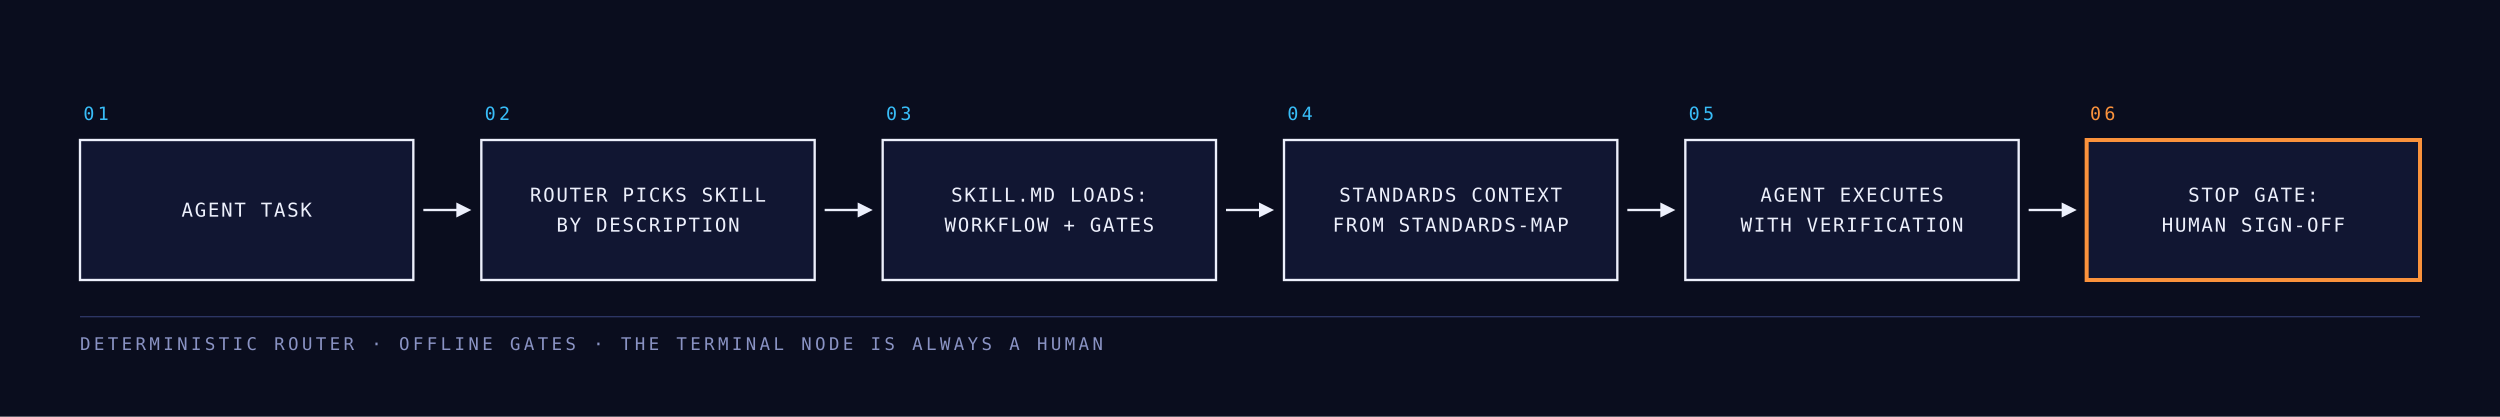
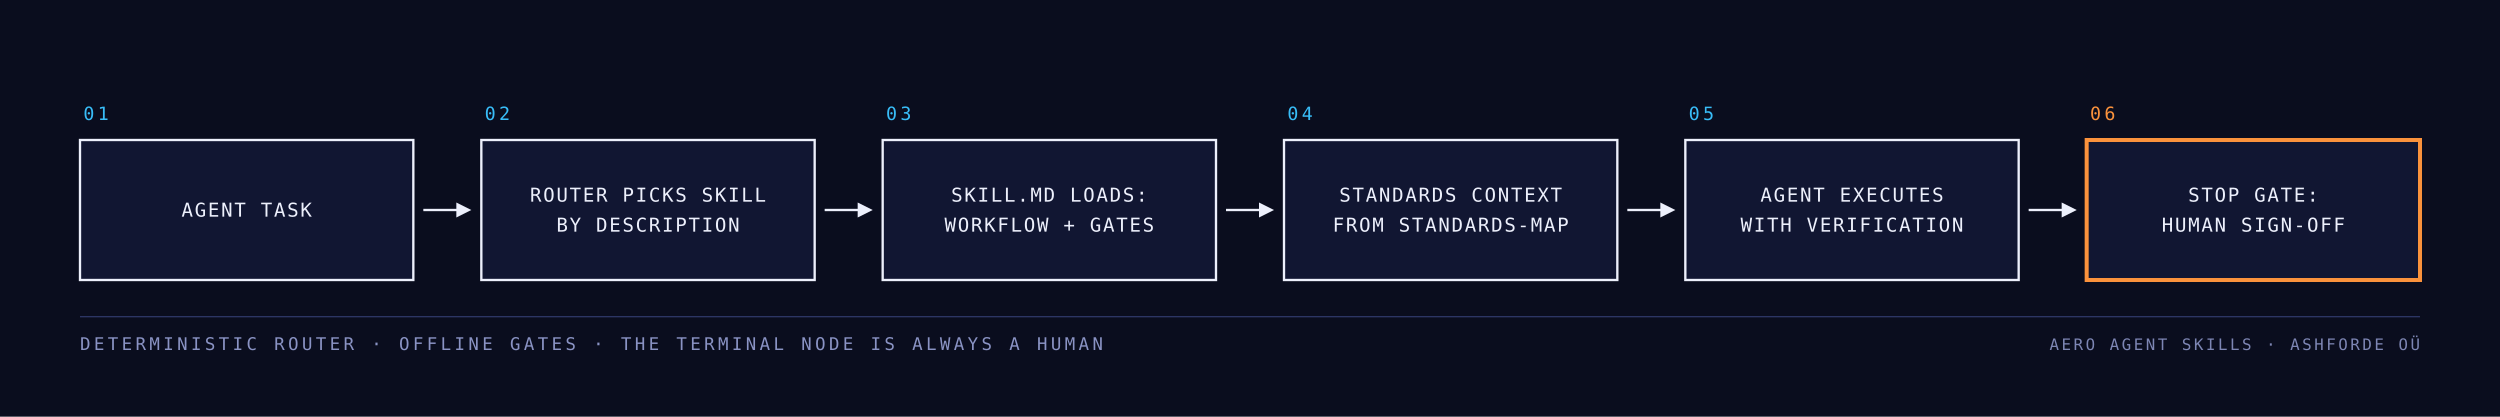
<svg xmlns="http://www.w3.org/2000/svg" width="1500" height="250" viewBox="0 0 1500 250">
  <style>
    .mono { font-family: "JetBrains Mono", "IBM Plex Mono", "Menlo", monospace; }
    .cond { font-family: "Barlow Condensed", "DIN Condensed", "Arial Narrow", sans-serif; font-weight: 700; text-transform: uppercase; }
    .serif { font-family: "Instrument Serif", Georgia, serif; font-style: italic; }
  </style>
  <rect width="1500" height="250" fill="#0a0d1e" />
  <rect x="48.0" y="84" width="200" height="84" fill="#111632" stroke="#edf0fc" stroke-width="1.4" />
  <text class="mono" x="50.0" y="72.0" text-anchor="start" font-size="11" fill="#38bdf8" letter-spacing="2">01</text>
  <text class="mono" x="148.0" y="130.0" text-anchor="middle" font-size="11.5" fill="#edf0fc" letter-spacing="1">AGENT TASK</text>
  <line x1="254.0" y1="126.0" x2="274.8" y2="126.0" stroke="#edf0fc" stroke-width="1.4" />
  <path d="M 282.8 126.0 l -9 -4.5 v 9 Z" fill="#edf0fc" />
  <rect x="288.8" y="84" width="200" height="84" fill="#111632" stroke="#edf0fc" stroke-width="1.4" />
  <text class="mono" x="290.8" y="72.0" text-anchor="start" font-size="11" fill="#38bdf8" letter-spacing="2">02</text>
  <text class="mono" x="388.8" y="121.0" text-anchor="middle" font-size="11.5" fill="#edf0fc" letter-spacing="1">ROUTER PICKS SKILL</text>
  <text class="mono" x="388.8" y="139.0" text-anchor="middle" font-size="11.5" fill="#edf0fc" letter-spacing="1">BY DESCRIPTION</text>
  <line x1="494.8" y1="126.0" x2="515.6" y2="126.0" stroke="#edf0fc" stroke-width="1.4" />
  <path d="M 523.6 126.0 l -9 -4.5 v 9 Z" fill="#edf0fc" />
  <rect x="529.6" y="84" width="200" height="84" fill="#111632" stroke="#edf0fc" stroke-width="1.4" />
  <text class="mono" x="531.6" y="72.0" text-anchor="start" font-size="11" fill="#38bdf8" letter-spacing="2">03</text>
  <text class="mono" x="629.6" y="121.0" text-anchor="middle" font-size="11.5" fill="#edf0fc" letter-spacing="1">SKILL.MD LOADS:</text>
  <text class="mono" x="629.6" y="139.0" text-anchor="middle" font-size="11.5" fill="#edf0fc" letter-spacing="1">WORKFLOW + GATES</text>
  <line x1="735.6" y1="126.0" x2="756.4" y2="126.0" stroke="#edf0fc" stroke-width="1.4" />
  <path d="M 764.4 126.0 l -9 -4.5 v 9 Z" fill="#edf0fc" />
  <rect x="770.4" y="84" width="200" height="84" fill="#111632" stroke="#edf0fc" stroke-width="1.4" />
  <text class="mono" x="772.4" y="72.0" text-anchor="start" font-size="11" fill="#38bdf8" letter-spacing="2">04</text>
  <text class="mono" x="870.4" y="121.0" text-anchor="middle" font-size="11.5" fill="#edf0fc" letter-spacing="1">STANDARDS CONTEXT</text>
  <text class="mono" x="870.4" y="139.0" text-anchor="middle" font-size="11.5" fill="#edf0fc" letter-spacing="1">FROM STANDARDS-MAP</text>
  <line x1="976.4" y1="126.0" x2="997.2" y2="126.0" stroke="#edf0fc" stroke-width="1.4" />
  <path d="M 1005.2 126.0 l -9 -4.5 v 9 Z" fill="#edf0fc" />
  <rect x="1011.2" y="84" width="200" height="84" fill="#111632" stroke="#edf0fc" stroke-width="1.4" />
  <text class="mono" x="1013.2" y="72.0" text-anchor="start" font-size="11" fill="#38bdf8" letter-spacing="2">05</text>
  <text class="mono" x="1111.2" y="121.0" text-anchor="middle" font-size="11.5" fill="#edf0fc" letter-spacing="1">AGENT EXECUTES</text>
  <text class="mono" x="1111.2" y="139.0" text-anchor="middle" font-size="11.5" fill="#edf0fc" letter-spacing="1">WITH VERIFICATION</text>
  <line x1="1217.2" y1="126.0" x2="1238.0" y2="126.0" stroke="#edf0fc" stroke-width="1.4" />
  <path d="M 1246.0 126.0 l -9 -4.5 v 9 Z" fill="#edf0fc" />
  <rect x="1252.0" y="84" width="200" height="84" fill="#111632" stroke="#fb923c" stroke-width="2.4" />
  <text class="mono" x="1254.0" y="72.0" text-anchor="start" font-size="11" fill="#fb923c" letter-spacing="2">06</text>
  <text class="mono" x="1352.0" y="121.0" text-anchor="middle" font-size="11.5" fill="#edf0fc" letter-spacing="1">STOP GATE:</text>
  <text class="mono" x="1352.0" y="139.0" text-anchor="middle" font-size="11.5" fill="#edf0fc" letter-spacing="1">HUMAN SIGN-OFF</text>
  <text class="mono" x="48.0" y="210.0" text-anchor="start" font-size="10.5" fill="#8a93c4" letter-spacing="2">DETERMINISTIC ROUTER · OFFLINE GATES · THE TERMINAL NODE IS ALWAYS A HUMAN</text>
+   <text class="mono" x="1452.0" y="210.0" text-anchor="end" font-size="9.5" fill="#8a93c4" letter-spacing="1.5" opacity="0.9">AERO AGENT SKILLS · ASHFORDE OÜ</text>
  <line x1="48" y1="190" x2="1452" y2="190" stroke="#2c3564" stroke-width="0.8" />
</svg>
